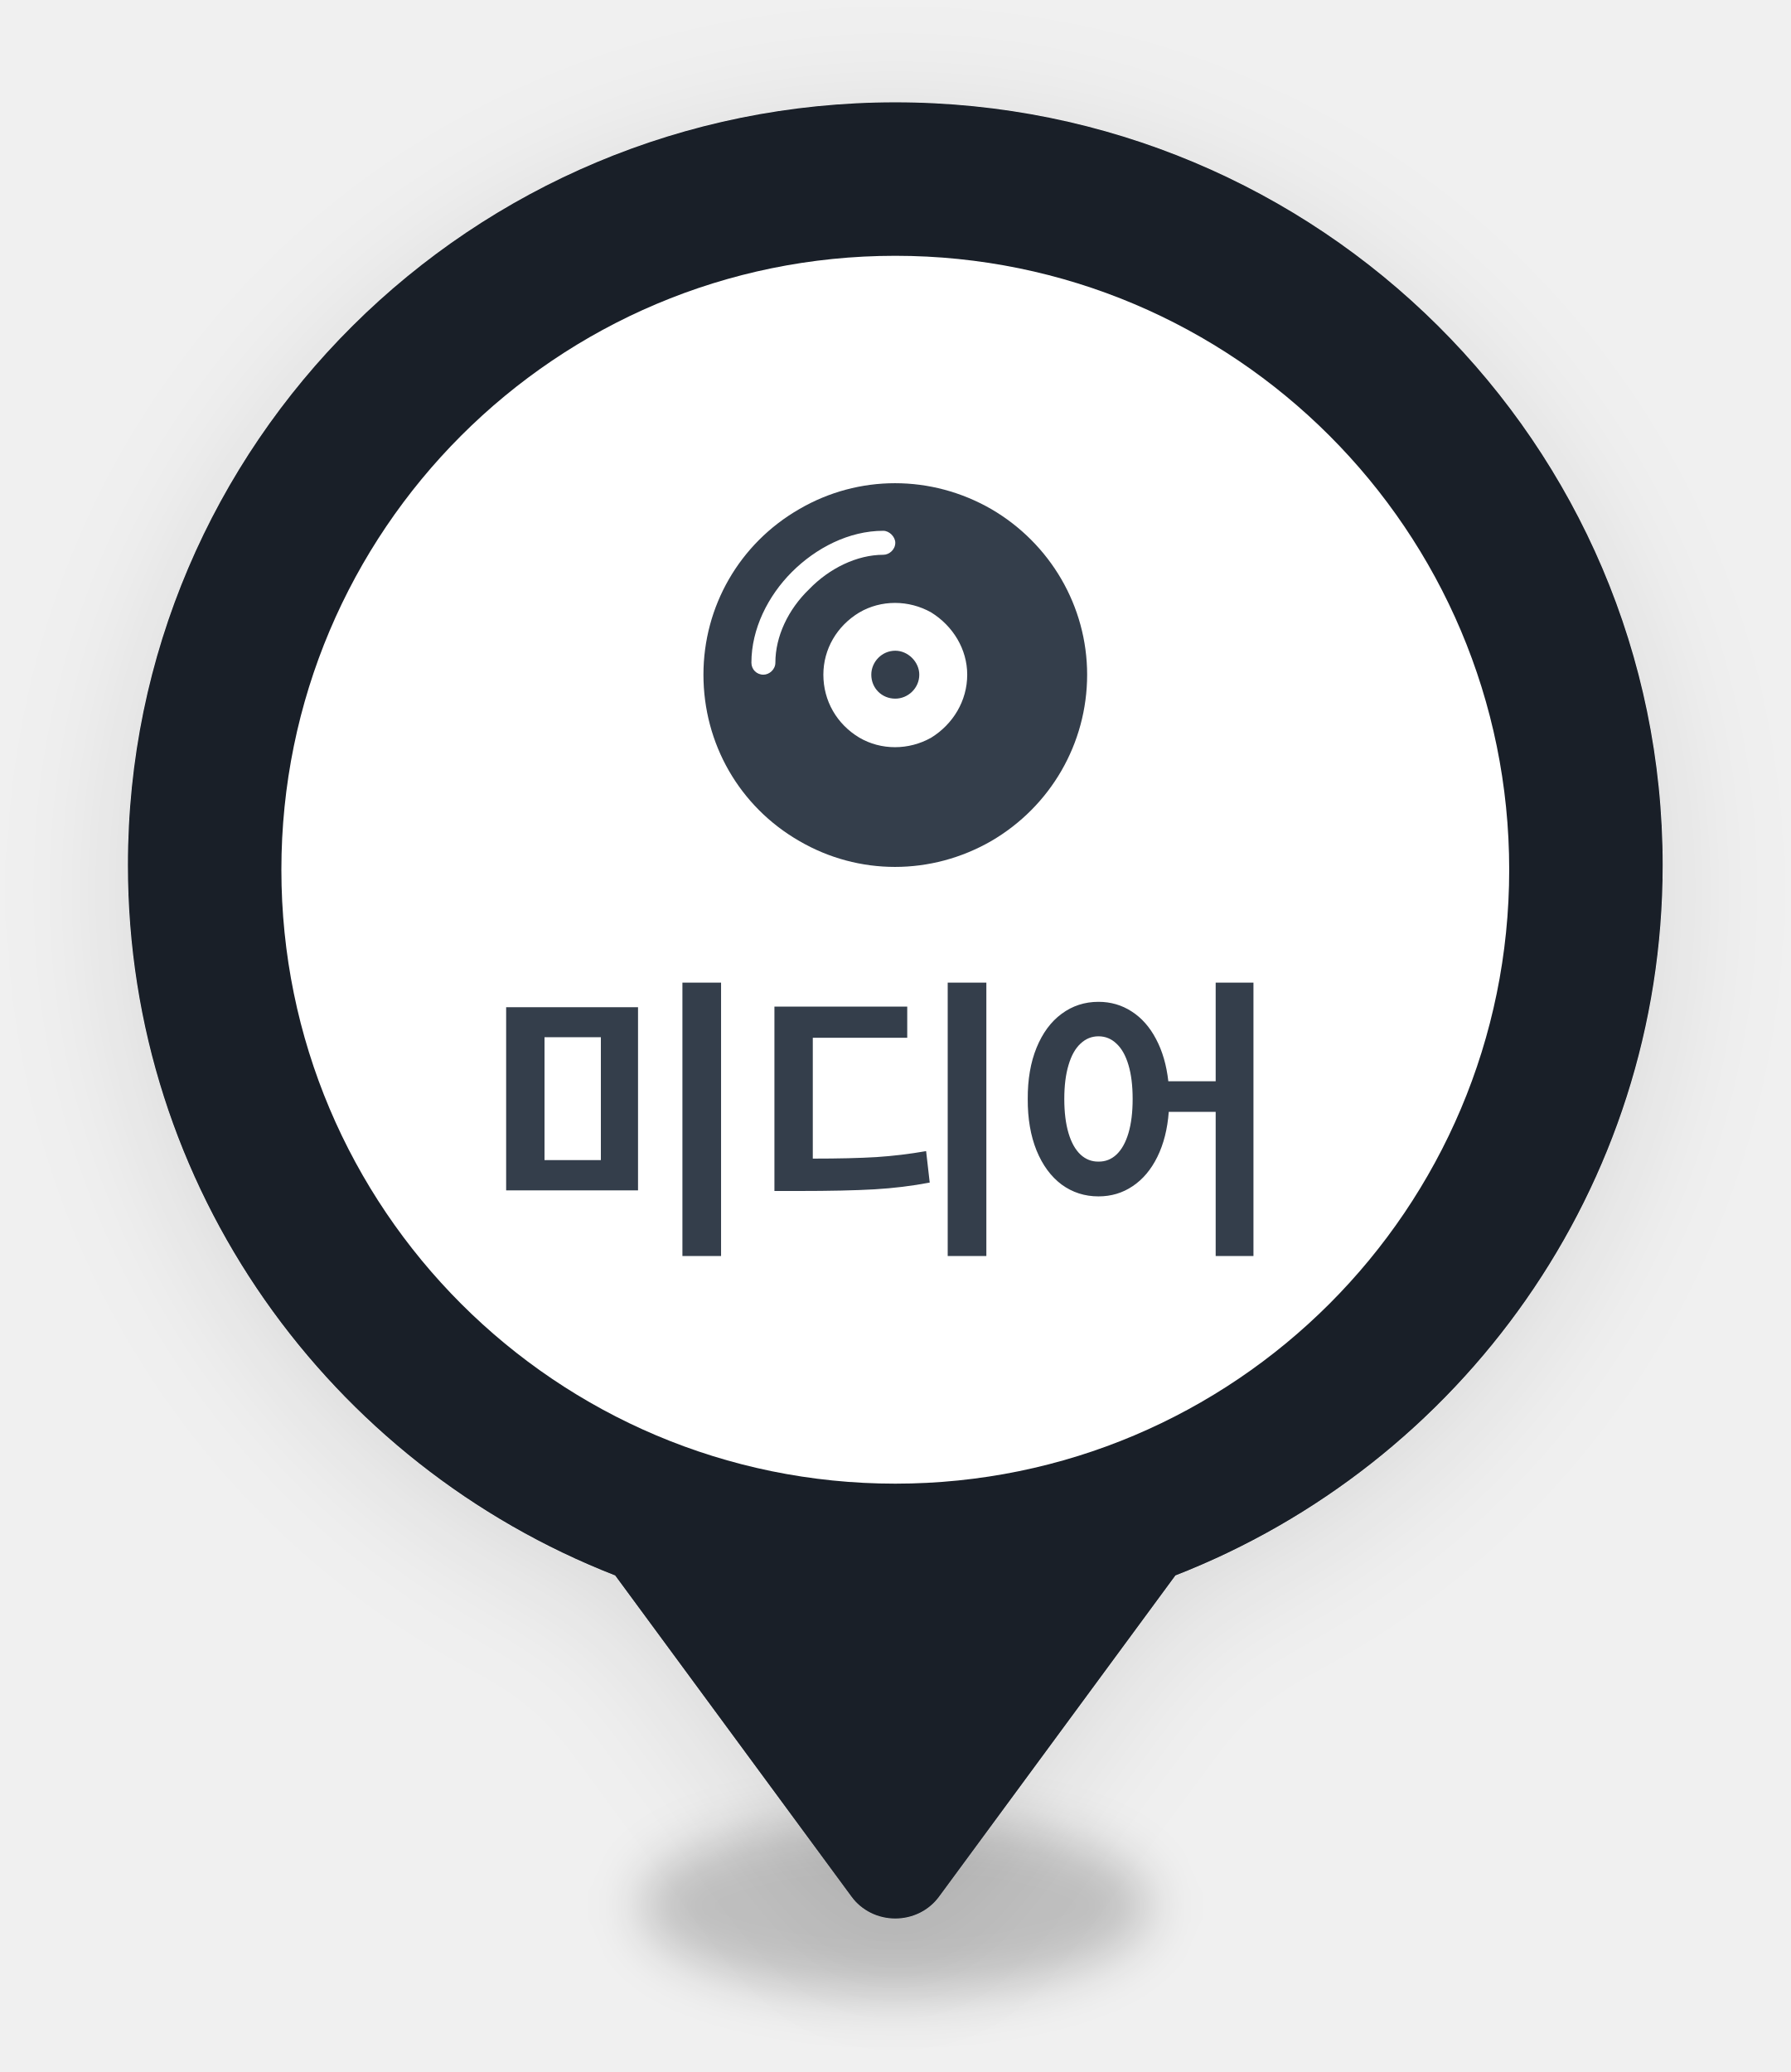
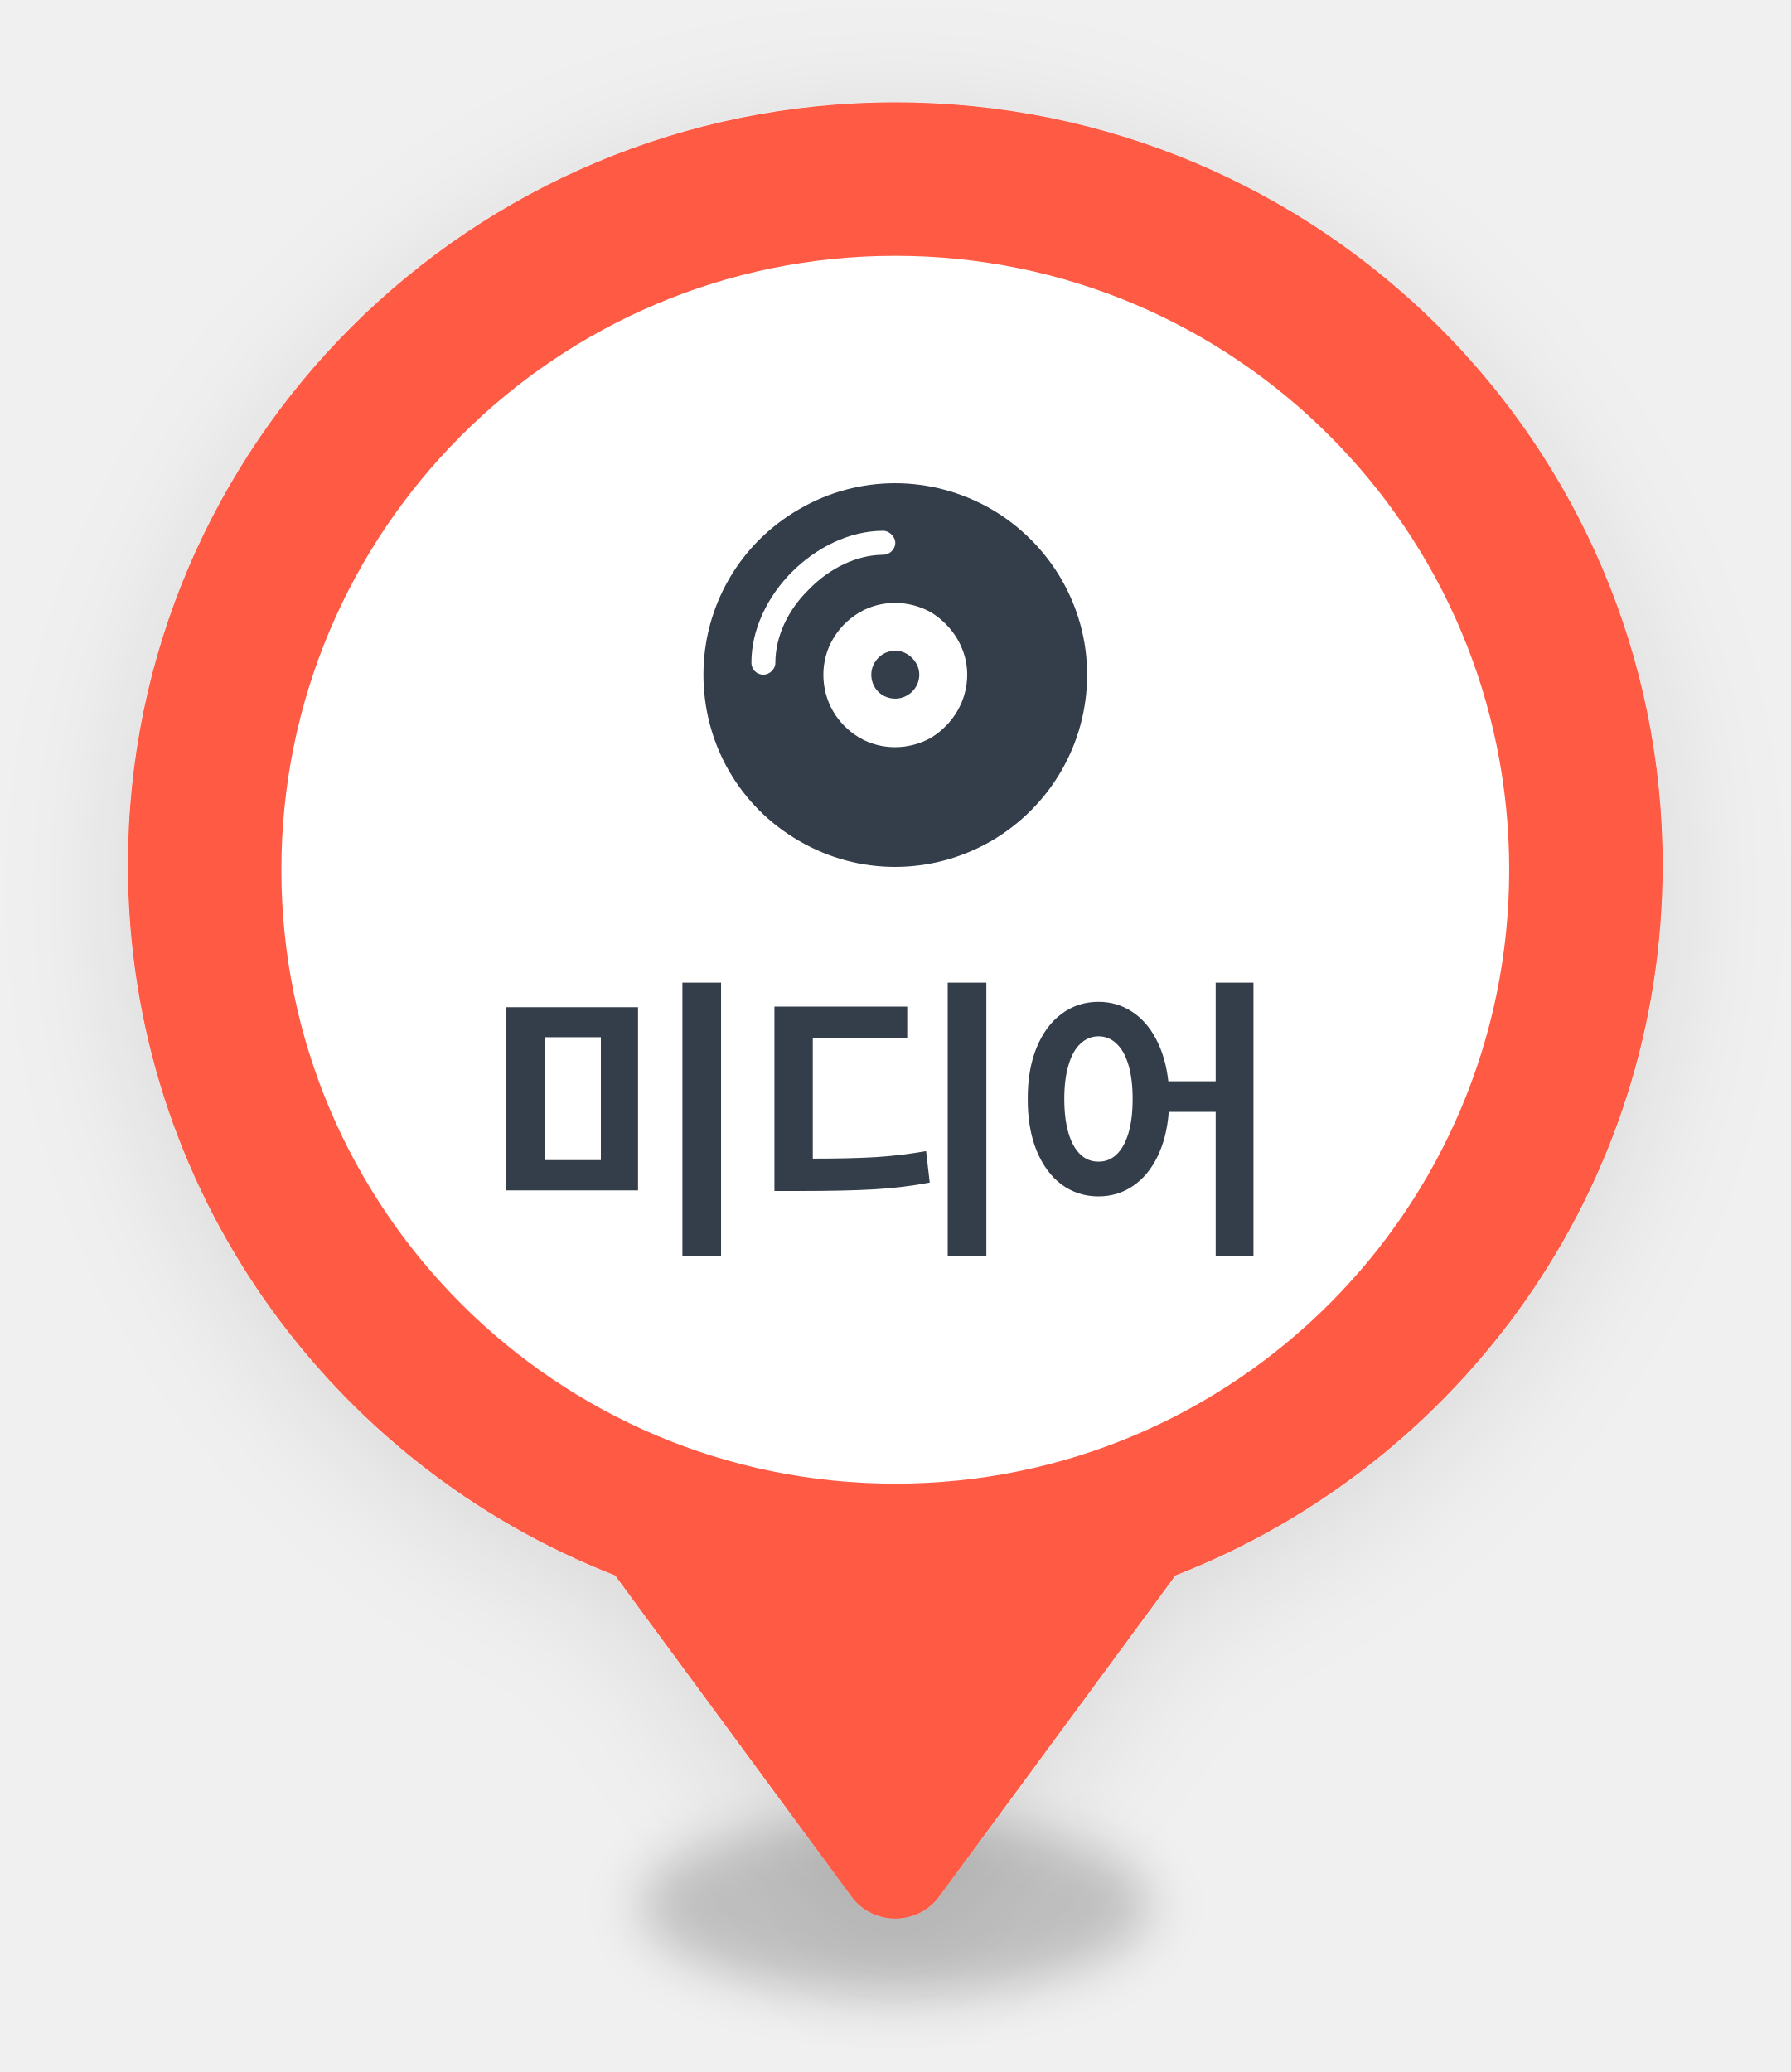
<svg xmlns="http://www.w3.org/2000/svg" width="70" height="81" viewBox="0 0 70 81" fill="none">
  <g filter="url(#filter0_f_173_13250)">
    <ellipse cx="35" cy="74.5" rx="10" ry="3.5" fill="black" fill-opacity="0.2" />
  </g>
  <g filter="url(#filter1_d_173_13250)">
-     <path fill-rule="evenodd" clip-rule="evenodd" d="M35 4C51.569 4 65 17.351 65 33.82C65 46.447 57.104 57.242 45.952 61.59L36.709 74.149C36.516 74.412 36.26 74.626 35.963 74.775C35.665 74.923 35.335 75 35 75C34.665 75 34.335 74.923 34.037 74.775C33.74 74.626 33.484 74.412 33.291 74.149L24.048 61.59C12.896 57.242 5 46.447 5 33.82C5 17.351 18.431 4 35 4Z" fill="#191F28" />
+     <path fill-rule="evenodd" clip-rule="evenodd" d="M35 4C51.569 4 65 17.351 65 33.82C65 46.447 57.104 57.242 45.952 61.59L36.709 74.149C36.516 74.412 36.26 74.626 35.963 74.775C35.665 74.923 35.335 75 35 75C34.665 75 34.335 74.923 34.037 74.775C33.74 74.626 33.484 74.412 33.291 74.149L24.048 61.59C12.896 57.242 5 46.447 5 33.82C5 17.351 18.431 4 35 4Z" fill="#ff5a44" />
  </g>
  <path d="M59 34C59 20.745 48.255 10 35 10C21.745 10 11 20.745 11 34C11 47.255 21.745 58 35 58C48.255 58 59 47.255 59 34Z" fill="white" />
  <path d="M27.5 26.375C27.5 23.709 28.906 21.248 31.25 19.9C33.565 18.553 36.406 18.553 38.75 19.9C41.065 21.248 42.5 23.709 42.5 26.375C42.5 29.07 41.065 31.531 38.75 32.879C36.406 34.227 33.565 34.227 31.25 32.879C28.906 31.531 27.5 29.07 27.5 26.375ZM35 27.312C34.473 27.312 34.062 26.902 34.062 26.375C34.062 25.877 34.473 25.438 35 25.438C35.498 25.438 35.938 25.877 35.938 26.375C35.938 26.902 35.498 27.312 35 27.312ZM32.188 26.375C32.188 27.4 32.715 28.309 33.594 28.836C34.443 29.334 35.527 29.334 36.406 28.836C37.256 28.309 37.812 27.4 37.812 26.375C37.812 25.379 37.256 24.471 36.406 23.943C35.527 23.445 34.443 23.445 33.594 23.943C32.715 24.471 32.188 25.379 32.188 26.375ZM30.312 25.906C30.312 24.881 30.811 23.826 31.631 23.035C32.422 22.215 33.506 21.688 34.531 21.688C34.766 21.688 35 21.482 35 21.219C35 20.984 34.766 20.75 34.531 20.75C33.184 20.75 31.895 21.424 30.957 22.361C30.02 23.299 29.375 24.588 29.375 25.906C29.375 26.17 29.58 26.375 29.844 26.375C30.078 26.375 30.312 26.17 30.312 25.906Z" fill="#343E4B" />
  <path d="M24.943 46.535H19.787V39.375H24.943V46.535ZM23.49 45.352V40.547H21.287V45.352H23.49ZM26.678 38.414H28.189V49.102H26.678V38.414ZM38.56 49.102H37.049V38.414H38.56V49.102ZM30.275 39.352H35.467V40.57H31.775V45.293C32.783 45.293 33.611 45.273 34.26 45.234C34.912 45.191 35.56 45.113 36.205 45L36.346 46.23C35.647 46.363 34.926 46.451 34.184 46.494C33.441 46.537 32.447 46.559 31.201 46.559H30.275V39.352ZM42.943 39.164C43.42 39.164 43.852 39.289 44.238 39.539C44.629 39.789 44.947 40.148 45.193 40.617C45.443 41.086 45.603 41.637 45.674 42.27H47.525V38.414H49.002V49.102H47.525V43.465H45.691C45.641 44.137 45.492 44.723 45.246 45.223C45 45.723 44.678 46.105 44.279 46.371C43.885 46.637 43.44 46.77 42.943 46.77C42.404 46.77 41.924 46.615 41.502 46.307C41.084 45.994 40.758 45.551 40.523 44.977C40.289 44.398 40.174 43.727 40.178 42.961C40.174 42.199 40.289 41.531 40.523 40.957C40.758 40.383 41.084 39.941 41.502 39.633C41.924 39.32 42.404 39.164 42.943 39.164ZM41.607 42.961C41.607 43.48 41.662 43.926 41.772 44.297C41.881 44.664 42.037 44.943 42.24 45.135C42.443 45.322 42.678 45.414 42.943 45.41C43.213 45.414 43.447 45.322 43.647 45.135C43.85 44.943 44.006 44.664 44.115 44.297C44.225 43.926 44.279 43.48 44.279 42.961C44.279 42.441 44.225 41.998 44.115 41.631C44.006 41.264 43.85 40.986 43.647 40.799C43.447 40.607 43.213 40.512 42.943 40.512C42.678 40.512 42.443 40.607 42.24 40.799C42.037 40.986 41.881 41.266 41.772 41.637C41.662 42.004 41.607 42.445 41.607 42.961Z" fill="#343E4B" />
  <defs>
    <filter id="filter0_f_173_13250" x="23" y="69" width="24" height="11" filterUnits="userSpaceOnUse" color-interpolation-filters="sRGB">
      <feFlood flood-opacity="0" result="BackgroundImageFix" />
      <feBlend mode="normal" in="SourceGraphic" in2="BackgroundImageFix" result="shape" />
      <feGaussianBlur stdDeviation="1" result="effect1_foregroundBlur_173_13250" />
    </filter>
    <filter id="filter1_d_173_13250" x="0" y="0" width="70" height="81" filterUnits="userSpaceOnUse" color-interpolation-filters="sRGB">
      <feFlood flood-opacity="0" result="BackgroundImageFix" />
      <feColorMatrix in="SourceAlpha" type="matrix" values="0 0 0 0 0 0 0 0 0 0 0 0 0 0 0 0 0 0 127 0" result="hardAlpha" />
      <feOffset dy="1" />
      <feGaussianBlur stdDeviation="2.5" />
      <feComposite in2="hardAlpha" operator="out" />
      <feColorMatrix type="matrix" values="0 0 0 0 0 0 0 0 0 0 0 0 0 0 0 0 0 0 0.1 0" />
      <feBlend mode="normal" in2="BackgroundImageFix" result="effect1_dropShadow_173_13250" />
      <feBlend mode="normal" in="SourceGraphic" in2="effect1_dropShadow_173_13250" result="shape" />
    </filter>
  </defs>
</svg>
